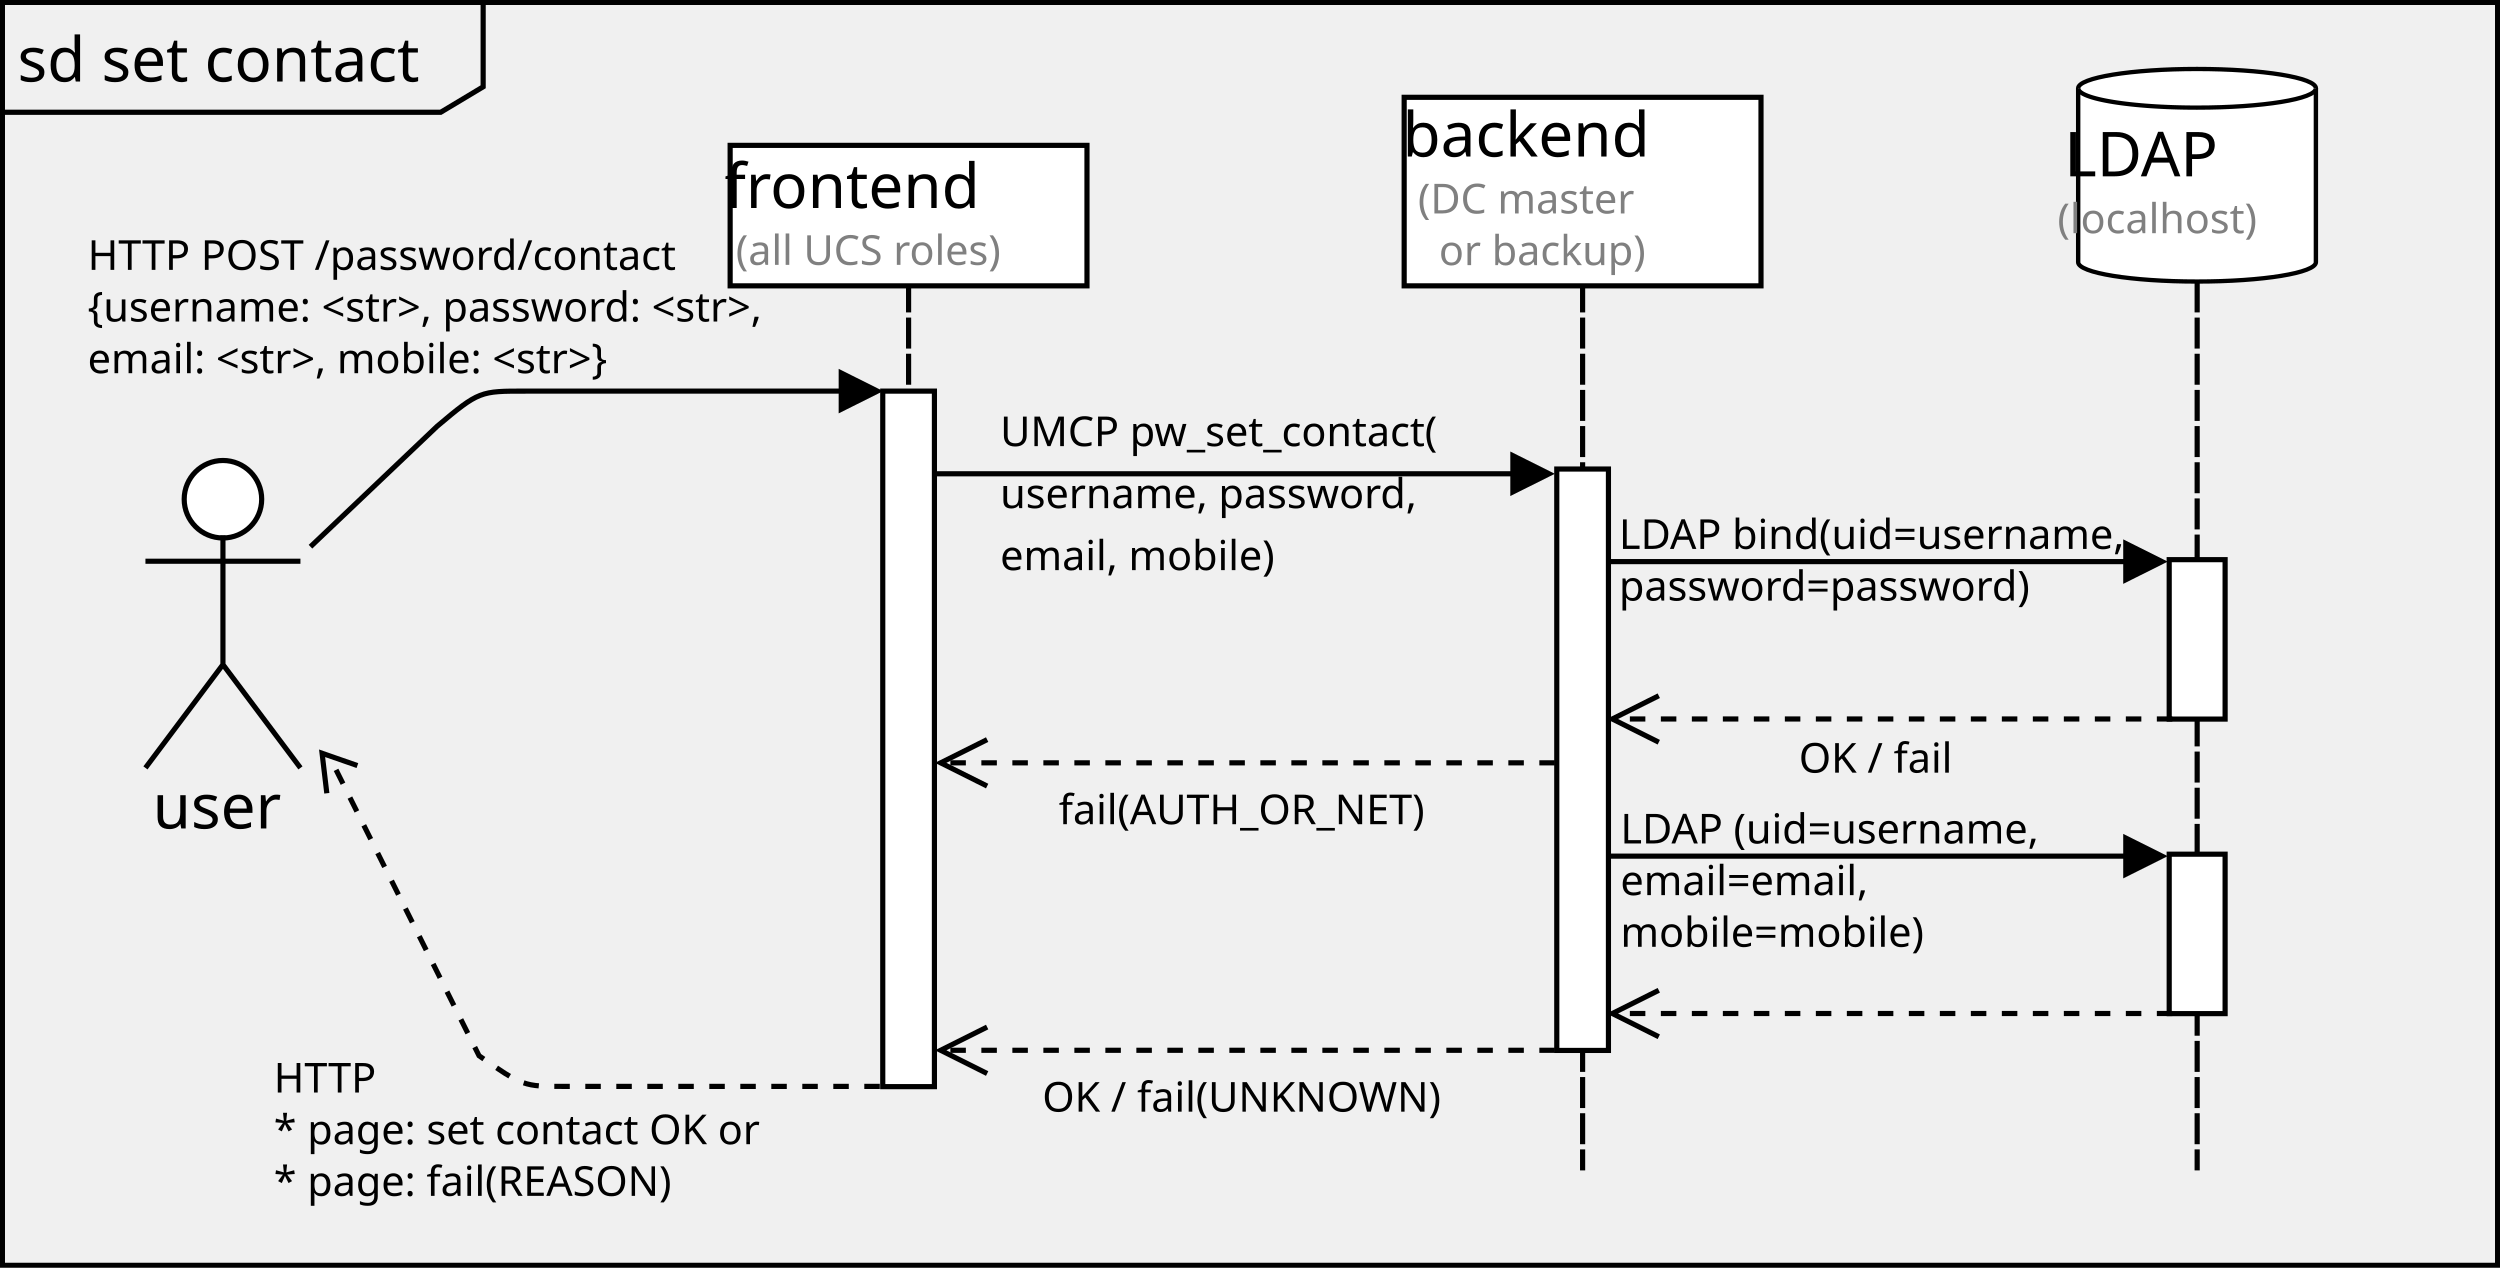
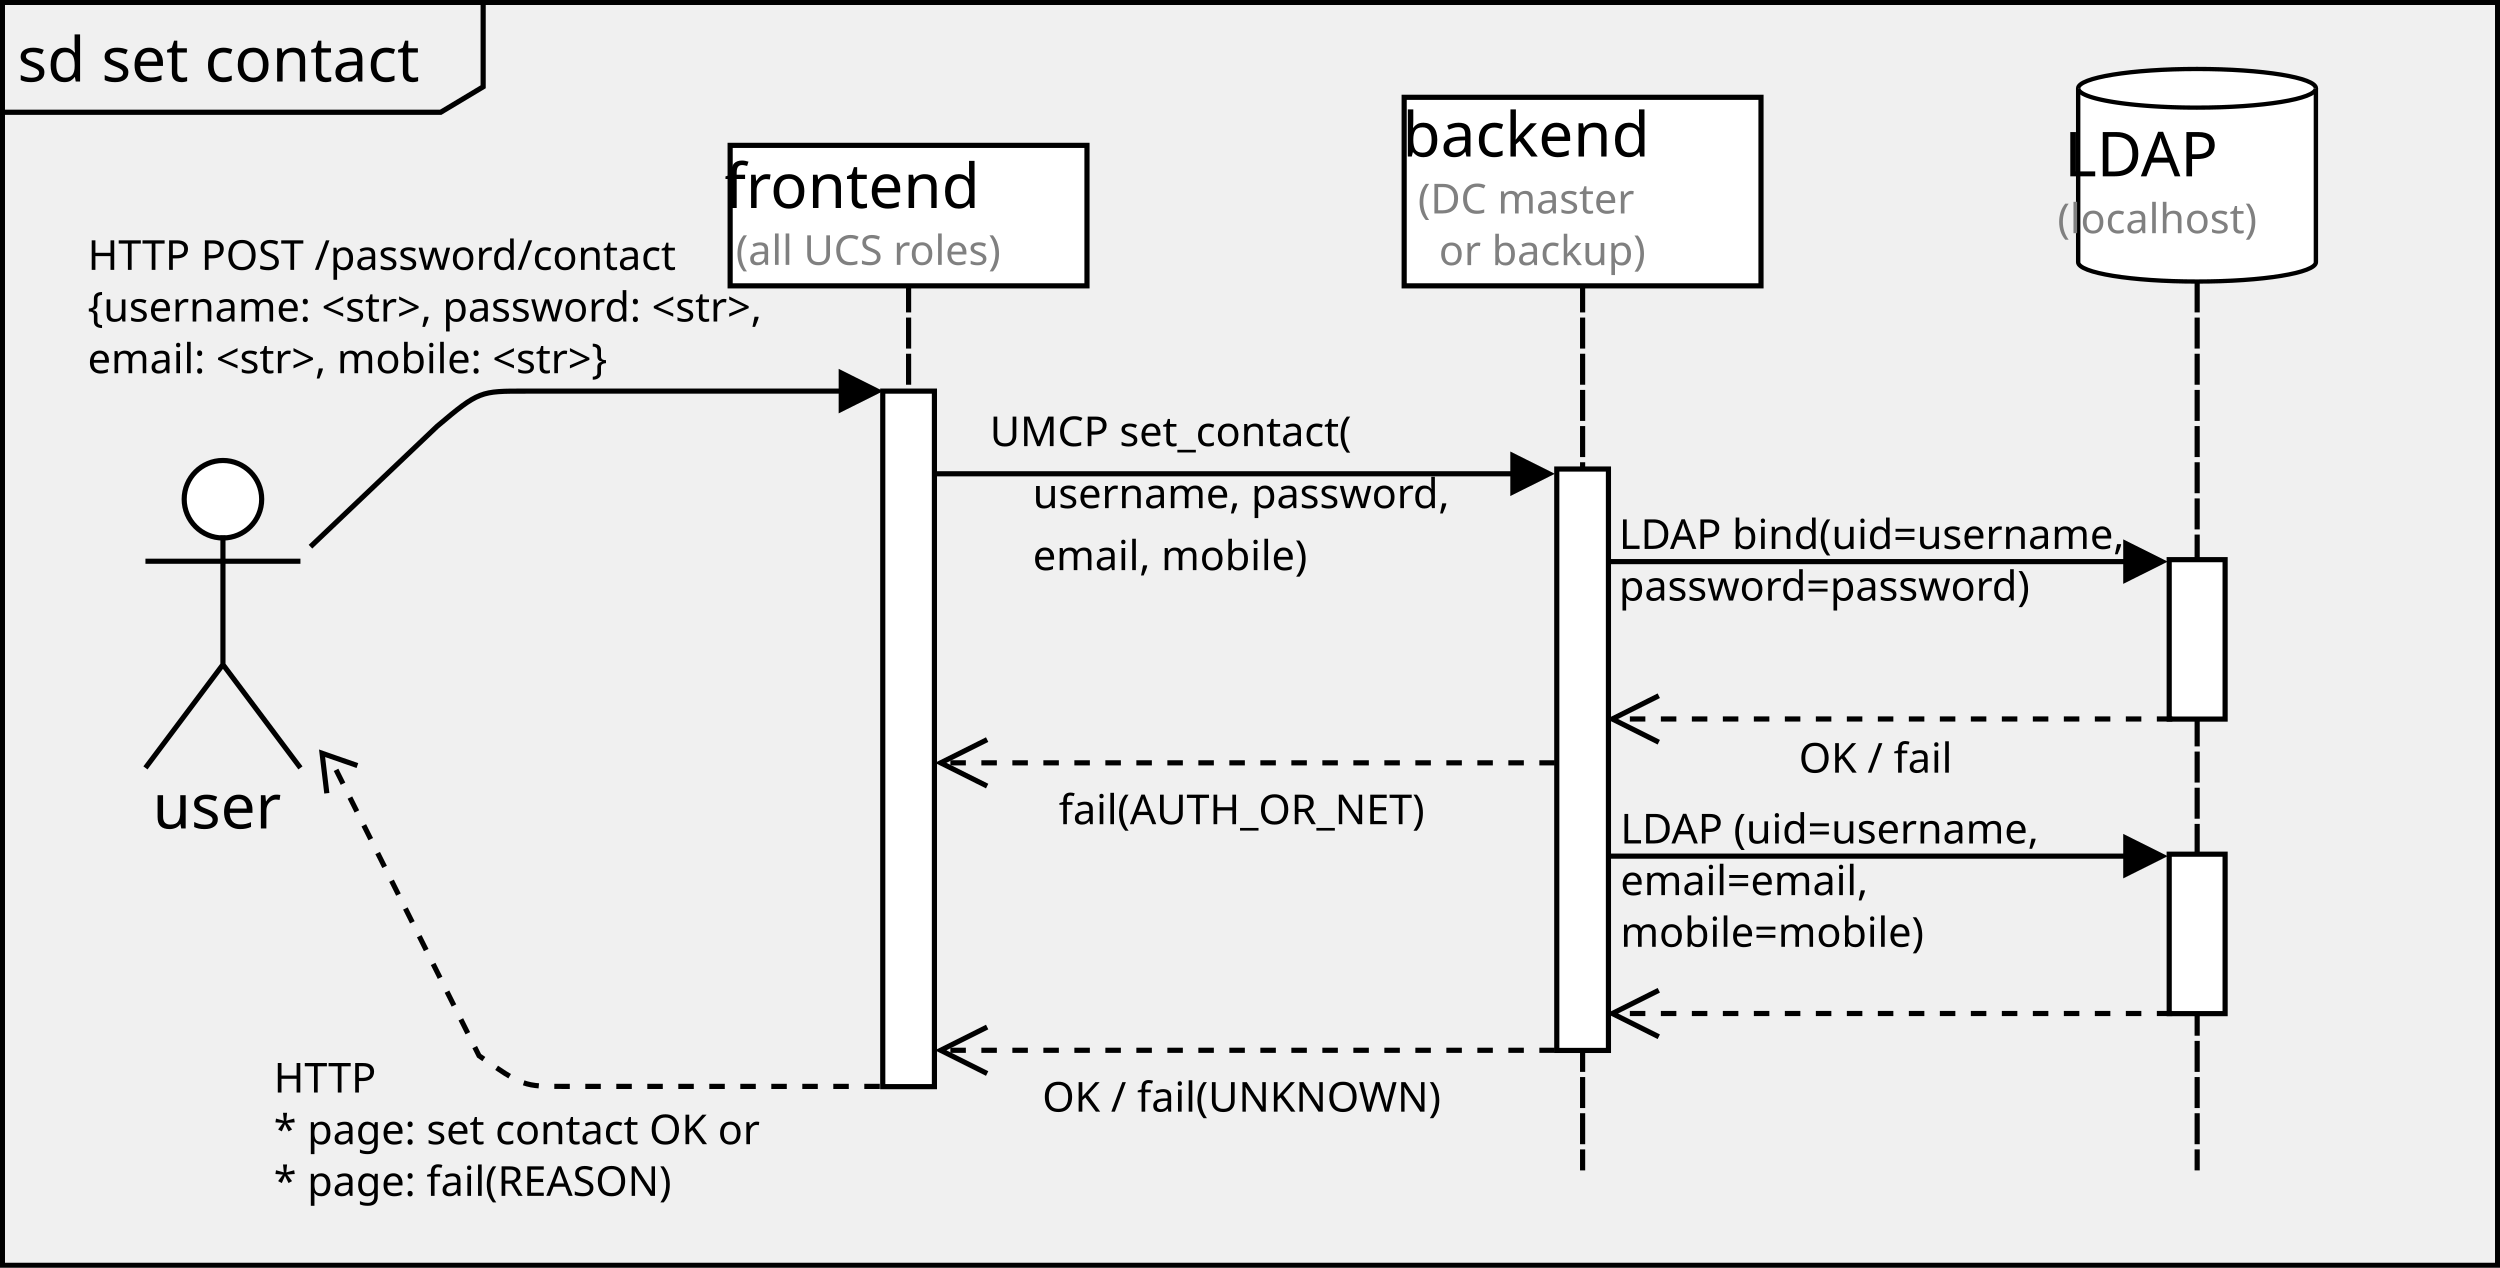
<svg xmlns="http://www.w3.org/2000/svg" width="483.885" height="245.377" version="1.1" content="%3Cmxfile%20userAgent%3D%22Mozilla%2F5.0%20(X11%3B%20Linux%20x86_64)%20AppleWebKit%2F537.36%20(KHTML%2C%20like%20Gecko)%20Chrome%2F47.0.251.0%20Safari%2F537.36%22%20type%3D%22device%22%3E%3Cdiagram%3E7Vrtb6M4E%2F9rIt1zUiMIzdvHpOnTPWlXqtSt9u5T5AQnoAXMgdNN76%2FfMXjA2JBXru3qyIeEjD3jwfP280DPuQv3DwmJvS%2FMpUFvYLn7nrPoDQb21LHgR1Bec8pwOs4J28R35aSS8OT%2FQyVR8m13vkvTykTOWMD9uEpcsyiia16hbVhQXSImWxRfEp7WJDCp33yXezl1MhiV9E%2FU33q4jD2a5iMpf0UZLt2QXcBvMhKMieGQoKzsrpx72LGEMRAjrsL9HQ3EruGG5Lf%2B%2F4bRQsmERlKRwwxSiRcS7KSOszVniaF56pFYXO7CIJ%2FgzF9own3Yn89kRYNHlvrcZxFMWTHOWahMmAX%2BVgxwFgPV42EAf2y4lGvDNIo%2BYeqfkaTyD5SFlCevMAUZpCtID7LRpX6UJkKSp1hnJGlEOsq2EFzuFVzI7arfOml4Zes2CYs4jVygPv%2FRG4wCWG3u%2Bi9wuRWXv5FMwPPdE3wnLKDp%2F3AWLKZMrOFF0gpsU6V0rB3rEVYtmJUQjJkf8SwIhvPecCEoNPEhFiiE%2BIIl3GNbFpHgsaS2Era31bjFeFTCFiNbDdsilq%2BJW1ljlLj99PXrI1CAMaEp5Yf2S89pRbKDsJ8lCfshaAFbf89IoNmfQLDwz1%2F4Z%2B9zMSAkiuuM3ne0jxxUtj5jztWjrlauOEm2oLuamgx7wF2xXbKWjFnubzTRjdW%2FHY0lmzQTSkloQLj%2FUlWgziZS%2BqPwslK0Znz8iwJyHSVPaVfYXiL0w2nSdRtXmdS6WOkkuTyNF%2BtIVSO22aBfqE5WbNpJfjdp8Dsjrn%2BXcGKJY2lMoopHjv7eCYAwD%2FyI3mCAzGCK3YclcBTlpeCbSxoSX2gjanuRJHLBF6adK7Uq7jJTLw3BkrlyJBQwIVql4uejKRuxJaBJTgBNioShK1tDOkv%2F6xIPiykMzV2SelQ4XZZeIgTOEzUl5UMyJRV%2FTkw1ahJpTjVqQjqcaqy%2BNRrdVoGcBM9XZpqxBg9tqS5KyHU0Uo0hR69XDlanlnMW1kHMt9OTklaraco2jwQlrjXiK6XJiw%2B%2BcGo8qhC4PlKujFQDVr9n2jiI0DrFOsU6xTrF3kKxX%2FCIqNdurMBHjoiO1cIR0XaMGvjt6aGupQPoYZkdGpewiMdcqO2nVsId1M6IhLSxB9TOKbQBw51giCuxlz2sP%2BMfgUyGHN0RdDkNGO4S6CMxqGL2CyLb6Q%2FifU1wj%2Bf5GSybtYI%2BdW8AGh2M78wdrlk0ZCtf8BZLjoWUD3T0sPqTCTjQWcePt3ddxOFnnxt03zUENQTBJc5r9rVWZP29Jdi%2BgPXhUUUqjKM1EQ5zZoxCkV3cNbs71l8WjjgYue8BR8zW4fOXu7rW4ceHIw1N8b4NN9nUGC%2FH9ApxTtlQ%2B1GYLI90yPNeSOvlxZEPZdGXsFP9LxQF2UZTEc0hHKIY%2FCNBB%2BkVVn9Y8Ysmr3g33KA%2FczgVq5oeMh0eFtSei6Av1oBexcifF7Mi3xzPJRDrJPBYyruS37H%2BF9HCsOER51ugBdRWCWg1eis1P%2BM5WvlNy9wPepNRb5ql2T2fcS5OBXGaLonrAv5I4a2sD9rUwEfQ%2BotDh3a%2B6Sn2ERGnNjh0ZzEEtdfhqHnfCx8MS8tVTneK5WKPRXBetKJduDr3DBhlrO%2BMHSrIYewgkmgPOzR41gDfobjcs4oafS6M0D3LEHQxjBDvyhQvKebTy3c8nfuf%3C%2Fdiagram%3E%3C%2Fmxfile%3E" id="svg2985">
  <defs id="defs2987" />
  <path style="fill:none;stroke:#000000;stroke-width:1;stroke-linecap:butt;stroke-linejoin:miter;stroke-miterlimit:4;stroke-opacity:1;stroke-dasharray:6, 1;stroke-dashoffset:0" d="m 425.269,40.469 0,186.066" id="path4090" />
  <rect style="fill:none;stroke:#000000;stroke-width:0.967;stroke-miterlimit:4;stroke-opacity:1;stroke-dasharray:none;stroke-dashoffset:0" id="rect4211" width="482.919" height="244.41" x="0.483" y="0.483" />
  <text xml:space="preserve" style="font-size:8px;font-style:normal;font-variant:normal;font-weight:normal;font-stretch:normal;text-align:start;line-height:125%;letter-spacing:0px;word-spacing:0px;writing-mode:lr-tb;text-anchor:start;fill:#000000;fill-opacity:1;stroke:none;font-family:Sans;-inkscape-font-specification:Sans" x="313.354" y="106.246" id="text4100">
    <tspan id="tspan4102" x="313.354" y="106.246">LDAP bind(uid=username,</tspan>
    <tspan x="313.354" y="116.246" id="tspan4104">password=password)</tspan>
  </text>
  <path style="fill:none;stroke:#000000;stroke-width:1;stroke-linecap:butt;stroke-linejoin:miter;stroke-miterlimit:4;stroke-opacity:1;stroke-dasharray:6, 1;stroke-dashoffset:0" d="m 175.861,40.469 0,41.298" id="path4056" />
  <path id="path4078" d="m 306.32,40.469 0,186.066" style="fill:none;stroke:#000000;stroke-width:1;stroke-linecap:butt;stroke-linejoin:miter;stroke-miterlimit:4;stroke-opacity:1;stroke-dasharray:6, 1;stroke-dashoffset:0" />
  <g id="g4273" transform="translate(4,6)">
    <text id="text4257" y="154.353" x="25.545" style="font-size:12px;font-style:normal;font-variant:normal;font-weight:normal;font-stretch:normal;text-align:start;line-height:125%;letter-spacing:0px;word-spacing:0px;writing-mode:lr-tb;text-anchor:start;fill:#000000;fill-opacity:1;stroke:none;font-family:Sans;-inkscape-font-specification:Sans" xml:space="preserve">
      <tspan y="154.353" x="25.545" id="tspan4259">user</tspan>
    </text>
    <g transform="translate(-1.349123,-32.87197)" id="g4106">
      <ellipse style="fill:#ffffff;stroke:#000000" d="m 47.5,123 c 0,4.142 -3.358,7.5 -7.5,7.5 -4.142,0 -7.5,-3.358 -7.5,-7.5 0,-4.142 3.358,-7.5 7.5,-7.5 4.142,0 7.5,3.358 7.5,7.5 z" id="ellipse2991" pointer-events="none" ry="7.5" rx="7.5" cy="123" cx="40" transform="translate(0.5,0.5)" />
      <path style="fill:none;stroke:#000000;stroke-miterlimit:10" id="path2993" pointer-events="none" stroke-miterlimit="10" d="m 40.5,130.5 0,25 m 0,-20 -15,0 m 15,0 15,0 m -15,20 -15,20 m 15,-20 15,20" />
    </g>
  </g>
  <rect style="fill:#ffffff;stroke:#000000" id="rect3003" pointer-events="none" height="134.622" width="10" y="75.702" x="170.861" />
  <g id="g4048" transform="translate(15.44638,30.20193)">
    <path d="M 44.647,75.616 69.153,52.314 C 77.286,45.446 77.515,45.5 86.314,45.5 l 61.066,0" stroke-miterlimit="10" pointer-events="none" id="path3013" style="fill:none;stroke:#000000;stroke-miterlimit:10" />
    <path d="m 154.38,45.5 -7,3.5 0,-7 z" stroke-miterlimit="10" pointer-events="none" id="path3015" style="fill:#000000;stroke:#000000;stroke-miterlimit:10" />
  </g>
  <g id="g4052" transform="translate(15.44638,-98.06474)">
    <path d="m 154.841,308.34 -61.341,0 c -7.442,0 -7.746,0.025 -16.224,-5.934 L 48.242,244.357" stroke-miterlimit="10" pointer-events="none" id="path3025" style="fill:none;stroke:#000000;stroke-miterlimit:10;stroke-dasharray:3, 3" />
    <path d="m 53.73,246.245 -6.836,-2.383 0.917,7.744" stroke-miterlimit="10" pointer-events="none" id="path3027" style="fill:none;stroke:#000000;stroke-miterlimit:10" />
  </g>
  <rect style="fill:#ffffff;stroke:#000000" id="rect3037" pointer-events="none" height="112.533" width="10" y="90.783" x="301.32" />
  <g id="g4044" transform="translate(15.44638,46.20193)">
    <path d="m 165.5,45.5 111.88,0" stroke-miterlimit="10" pointer-events="none" id="path3047" style="fill:none;stroke:#000000;stroke-miterlimit:10" />
    <path d="m 284.38,45.5 -7,3.5 0,-7 z" stroke-miterlimit="10" pointer-events="none" id="path3049" style="fill:#000000;stroke:#000000;stroke-miterlimit:10" />
  </g>
  <g id="g4032" transform="translate(15.44638,-72.21289)">
    <path d="m 285.5,275.5 -117.76,0" stroke-miterlimit="10" pointer-events="none" id="path3059" style="fill:none;stroke:#000000;stroke-miterlimit:10;stroke-dasharray:3, 3" />
    <path d="m 175.62,271 -9,4.5 9,4.5" stroke-miterlimit="10" pointer-events="none" id="path3061" style="fill:none;stroke:#000000;stroke-miterlimit:10" />
  </g>
  <rect style="fill:#ffffff;stroke:#000000" id="rect3071" pointer-events="none" height="30.859" width="10.822" y="108.324" x="419.857" />
  <g id="g4040" transform="translate(14.07601,48.20193)">
    <path d="m 297.419,60.5 99.961,0" stroke-miterlimit="10" pointer-events="none" id="path3081" style="fill:none;stroke:#000000;stroke-miterlimit:10" />
    <path d="m 404.38,60.5 -7,3.5 0,-7 z" stroke-miterlimit="10" pointer-events="none" id="path3083" style="fill:#000000;stroke:#000000;stroke-miterlimit:10" />
  </g>
  <g id="g4036" transform="translate(15.44638,-106.3388)">
    <path d="M 405.019,245.5 297.74,245.5" stroke-miterlimit="10" pointer-events="none" id="path3093" style="fill:none;stroke:#000000;stroke-miterlimit:10;stroke-dasharray:3, 3" />
    <path d="m 305.62,241 -9,4.5 9,4.5" stroke-miterlimit="10" pointer-events="none" id="path3095" style="fill:none;stroke:#000000;stroke-miterlimit:10" />
  </g>
  <text xml:space="preserve" style="font-size:8px;font-style:normal;font-variant:normal;font-weight:normal;font-stretch:normal;text-align:start;line-height:125%;letter-spacing:0px;word-spacing:0px;writing-mode:lr-tb;text-anchor:start;fill:#000000;fill-opacity:1;stroke:none;font-family:Sans;-inkscape-font-specification:Sans" x="16.969" y="52.231" id="text4028">
    <tspan id="tspan4030" x="16.969" y="52.231">HTTP POST /password/contact</tspan>
    <tspan x="16.969" y="62.231" id="tspan4301">{username: &lt;str&gt;, password: &lt;str&gt;,</tspan>
    <tspan x="16.969" y="72.231" id="tspan3055">email: &lt;str&gt;, mobile: &lt;str&gt;}</tspan>
  </text>
  <text id="text4130" y="149.55" x="348.172" style="font-size:8px;font-style:normal;font-variant:normal;font-weight:normal;font-stretch:normal;text-align:start;line-height:125%;letter-spacing:0px;word-spacing:0px;writing-mode:lr-tb;text-anchor:start;fill:#000000;fill-opacity:1;stroke:none;font-family:Sans;-inkscape-font-specification:Sans" xml:space="preserve">
    <tspan id="tspan3092" x="348.172" y="149.55">OK / fail</tspan>
  </text>
-   <text xml:space="preserve" style="font-size:8px;font-style:normal;font-variant:normal;font-weight:normal;font-stretch:normal;text-align:start;line-height:150%;letter-spacing:0px;word-spacing:0px;writing-mode:lr-tb;text-anchor:start;fill:#000000;fill-opacity:1;stroke:none;font-family:Sans;-inkscape-font-specification:Sans" x="193.591" y="86.349" id="text4100-5">
-     <tspan id="tspan3061" x="193.591" y="86.349">UMCP pw_set_contact(</tspan>
-     <tspan id="tspan3063" x="193.591" y="98.349">username, password,</tspan>
-     <tspan id="tspan3065" x="193.591" y="110.349">email, mobile)</tspan>
+   <text xml:space="preserve" style="font-size:8px;font-style:normal;font-variant:normal;font-weight:normal;font-stretch:normal;text-align:start;line-height:150%;letter-spacing:0px;word-spacing:0px;writing-mode:lr-tb;text-anchor:start;fill:#000000;fill-opacity:1;stroke:none;font-family:Sans;-inkscape-font-specification:Sans" x="191.591" y="86.349" id="text4100-5">
+     <tspan id="tspan3061" x="191.591" y="86.349">UMCP set_contact(</tspan>
+     <tspan id="tspan3063" x="191.591" y="98.349">    username, password,</tspan>
+     <tspan id="tspan3065" x="191.591" y="110.349">    email, mobile)</tspan>
  </text>
  <text id="text4166" y="215.164" x="243.445" style="font-size:8px;font-style:normal;font-variant:normal;font-weight:normal;font-stretch:normal;text-align:center;line-height:125%;letter-spacing:0px;word-spacing:0px;writing-mode:lr-tb;text-anchor:middle;fill:#000000;fill-opacity:1;stroke:none;font-family:Sans;-inkscape-font-specification:Sans" xml:space="preserve">
    <tspan y="215.164" x="243.445" id="tspan4727">OK / fail(UNKNOWN)</tspan>
  </text>
  <text id="text4199" y="211.469" x="52.986" style="font-size:8px;font-style:normal;font-variant:normal;font-weight:normal;font-stretch:normal;text-align:start;line-height:125%;letter-spacing:0px;word-spacing:0px;writing-mode:lr-tb;text-anchor:start;fill:#000000;fill-opacity:1;stroke:none;font-family:Sans;-inkscape-font-specification:Sans" xml:space="preserve">
    <tspan y="211.469" x="52.986" id="tspan4201">HTTP</tspan>
    <tspan y="221.469" x="52.986" id="tspan4203">* page: set contact OK or</tspan>
    <tspan y="231.469" x="52.986" id="tspan4207">* page: fail(REASON)</tspan>
  </text>
  <text xml:space="preserve" style="font-size:12px;font-style:normal;font-variant:normal;font-weight:normal;font-stretch:normal;text-align:start;line-height:125%;letter-spacing:0px;word-spacing:0px;writing-mode:lr-tb;text-anchor:start;fill:#000000;fill-opacity:1;stroke:none;font-family:Sans;-inkscape-font-specification:Sans" x="3.39" y="15.777" id="text4213">
    <tspan id="tspan4215" x="3.39" y="15.777">sd set contact</tspan>
  </text>
  <path style="fill:none;stroke:#000000;stroke-width:1px;stroke-linecap:butt;stroke-linejoin:miter;stroke-opacity:1" d="m 0.548,21.732 84.747,0 8.222,-4.933 0,-16.444" id="path4280" />
  <g id="g4056">
    <rect y="28.136" x="141.322" height="27.192" width="69.067" id="rect4062" style="fill:#ffffff;fill-opacity:1;stroke:#000000;stroke-width:1;stroke-miterlimit:4;stroke-opacity:1;stroke-dasharray:none;stroke-dashoffset:0" />
    <text id="text4058" y="40.257" x="175.858" style="font-size:12px;font-style:normal;font-variant:normal;font-weight:normal;font-stretch:normal;text-align:center;line-height:125%;letter-spacing:0px;word-spacing:0px;writing-mode:lr-tb;text-anchor:middle;fill:#000000;fill-opacity:1;stroke:none;font-family:Sans;-inkscape-font-specification:Sans" xml:space="preserve">
      <tspan y="40.257" x="175.858" id="tspan4060">frontend</tspan>
      <tspan style="font-size:8px;font-style:normal;font-variant:normal;font-weight:normal;font-stretch:normal;text-align:center;line-height:125%;writing-mode:lr-tb;text-anchor:middle;fill:#808080;fill-opacity:1;font-family:Sans;-inkscape-font-specification:Sans" id="tspan3164" y="51.27" x="175.858">(all UCS roles)</tspan>
    </text>
  </g>
  <g id="g4049" transform="translate(-0.3875993,0)">
    <rect style="fill:#ffffff;fill-opacity:1;stroke:#000000;stroke-width:1;stroke-miterlimit:4;stroke-opacity:1;stroke-dasharray:none;stroke-dashoffset:0" id="rect4082" width="69.067" height="36.494" x="272.169" y="18.834" />
    <text xml:space="preserve" style="font-size:12px;font-style:normal;font-variant:normal;font-weight:normal;font-stretch:normal;text-align:center;line-height:125%;letter-spacing:0px;word-spacing:0px;writing-mode:lr-tb;text-anchor:middle;fill:#000000;fill-opacity:1;stroke:none;font-family:Sans;-inkscape-font-specification:Sans" x="306.703" y="30.301" id="text4084">
      <tspan id="tspan4086" x="306.703" y="30.301">backend</tspan>
      <tspan style="font-size:8px;font-style:normal;font-variant:normal;font-weight:normal;font-stretch:normal;text-align:center;line-height:125%;writing-mode:lr-tb;text-anchor:middle;fill:#808080;fill-opacity:1;font-family:Sans;-inkscape-font-specification:Sans" id="tspan3166" x="306.703" y="41.314">(DC master</tspan>
      <tspan style="font-size:8px;font-style:normal;font-variant:normal;font-weight:normal;font-stretch:normal;text-align:center;line-height:125%;writing-mode:lr-tb;text-anchor:middle;fill:#808080;fill-opacity:1;font-family:Sans;-inkscape-font-specification:Sans" id="tspan3168" x="306.703" y="51.314">or backup)</tspan>
    </text>
  </g>
  <g id="g5942" transform="translate(0,-5.755556)">
    <g transform="matrix(0.8520564,0,0,-0.8311646,359.2971,98.39693)" style="fill:#ffffff;fill-opacity:1;stroke:#000000;stroke-width:1.001;stroke-miterlimit:10.433;stroke-dasharray:none" xml:space="preserve" id="g2168">
      <path style="fill:#ffffff;fill-opacity:1;stroke-width:1.001;stroke-miterlimit:10.433;stroke-dasharray:none" d="m 50.398,50.398 v 40.5 c 0,2.485 12.102,4.5 27,4.5 14.899,0 27.002,-2.015 27.002,-4.5 v -40.5 c 0,-2.48 -12.103,-4.5 -27.002,-4.5 -14.898,0 -27,2.02 -27,4.5 z" id="path2170" />
      <path style="fill:#ffffff;fill-opacity:1;stroke-width:1.001;stroke-miterlimit:10.433;stroke-dasharray:none" d="m 50.398,90.898 0.036,-0.231 0.104,-0.228 0.172,-0.225 0.237,-0.221 0.302,-0.218 0.364,-0.213 0.425,-0.209 0.484,-0.204 0.541,-0.199 0.597,-0.194 0.65,-0.189 0.703,-0.182 0.753,-0.177 0.802,-0.17 0.849,-0.163 0.894,-0.157 0.938,-0.149 0.98,-0.141 1.021,-0.134 1.058,-0.126 1.096,-0.117 1.13,-0.108 1.165,-0.1 1.195,-0.09 1.226,-0.081 1.254,-0.071 1.281,-0.061 1.306,-0.05 1.329,-0.04 1.35,-0.028 1.37,-0.018 1.388,-0.006 c 14.899,0 27.002,2.02 27.002,4.5" id="path2172" />
    </g>
    <text id="text4096" y="39.878" x="425.344" style="font-size:12px;font-style:normal;font-variant:normal;font-weight:normal;font-stretch:normal;text-align:center;line-height:125%;letter-spacing:0px;word-spacing:0px;writing-mode:lr-tb;text-anchor:middle;fill:#000000;fill-opacity:1;stroke:none;font-family:Sans;-inkscape-font-specification:Sans" xml:space="preserve">
      <tspan y="39.878" x="425.344" id="tspan4098">LDAP</tspan>
      <tspan style="font-size:8px;font-style:normal;font-variant:normal;font-weight:normal;font-stretch:normal;text-align:center;line-height:125%;writing-mode:lr-tb;text-anchor:middle;fill:#808080;fill-opacity:1;font-family:Sans;-inkscape-font-specification:Sans" id="tspan3170" y="50.891" x="425.344">(localhost)</tspan>
    </text>
  </g>
  <text id="text3094" y="163.254" x="313.639" style="font-size:8px;font-style:normal;font-variant:normal;font-weight:normal;font-stretch:normal;text-align:start;line-height:125%;letter-spacing:0px;word-spacing:0px;writing-mode:lr-tb;text-anchor:start;fill:#000000;fill-opacity:1;stroke:none;font-family:Sans;-inkscape-font-specification:Sans" xml:space="preserve">
    <tspan y="163.254" x="313.639" id="tspan3096">LDAP (uid=username,</tspan>
    <tspan id="tspan3098" y="173.254" x="313.639">email=email,</tspan>
    <tspan y="183.254" x="313.639" id="tspan3114">mobile=mobile)</tspan>
  </text>
  <rect x="419.857" y="165.332" width="10.822" height="30.859" pointer-events="none" id="rect3100" style="fill:#ffffff;stroke:#000000" />
  <g transform="translate(14.07601,105.2093)" id="g3102">
    <path style="fill:none;stroke:#000000;stroke-miterlimit:10" id="path3104" pointer-events="none" stroke-miterlimit="10" d="m 297.419,60.5 99.961,0" />
    <path style="fill:#000000;stroke:#000000;stroke-miterlimit:10" id="path3106" pointer-events="none" stroke-miterlimit="10" d="m 404.38,60.5 -7,3.5 0,-7 z" />
  </g>
  <g transform="translate(15.44638,-49.3314)" id="g3108">
    <path style="fill:none;stroke:#000000;stroke-miterlimit:10;stroke-dasharray:3, 3" id="path3110" pointer-events="none" stroke-miterlimit="10" d="M 405.019,245.5 297.74,245.5" />
    <path style="fill:none;stroke:#000000;stroke-miterlimit:10" id="path3112" pointer-events="none" stroke-miterlimit="10" d="m 305.62,241 -9,4.5 9,4.5" />
  </g>
  <g transform="translate(15.44638,-127.8499)" id="g3116">
    <path style="fill:none;stroke:#000000;stroke-miterlimit:10;stroke-dasharray:3, 3" id="path3118" pointer-events="none" stroke-miterlimit="10" d="m 285.5,275.5 -117.76,0" />
    <path style="fill:none;stroke:#000000;stroke-miterlimit:10" id="path3120" pointer-events="none" stroke-miterlimit="10" d="m 175.62,271 -9,4.5 9,4.5" />
  </g>
  <text xml:space="preserve" style="font-size:8px;font-style:normal;font-variant:normal;font-weight:normal;font-stretch:normal;text-align:center;line-height:125%;letter-spacing:0px;word-spacing:0px;writing-mode:lr-tb;text-anchor:middle;fill:#000000;fill-opacity:1;stroke:none;font-family:Sans;-inkscape-font-specification:Sans" x="243.445" y="159.527" id="text3122">
    <tspan id="tspan3124" x="243.445" y="159.527">fail(AUTH_OR_NET)</tspan>
  </text>
</svg>
